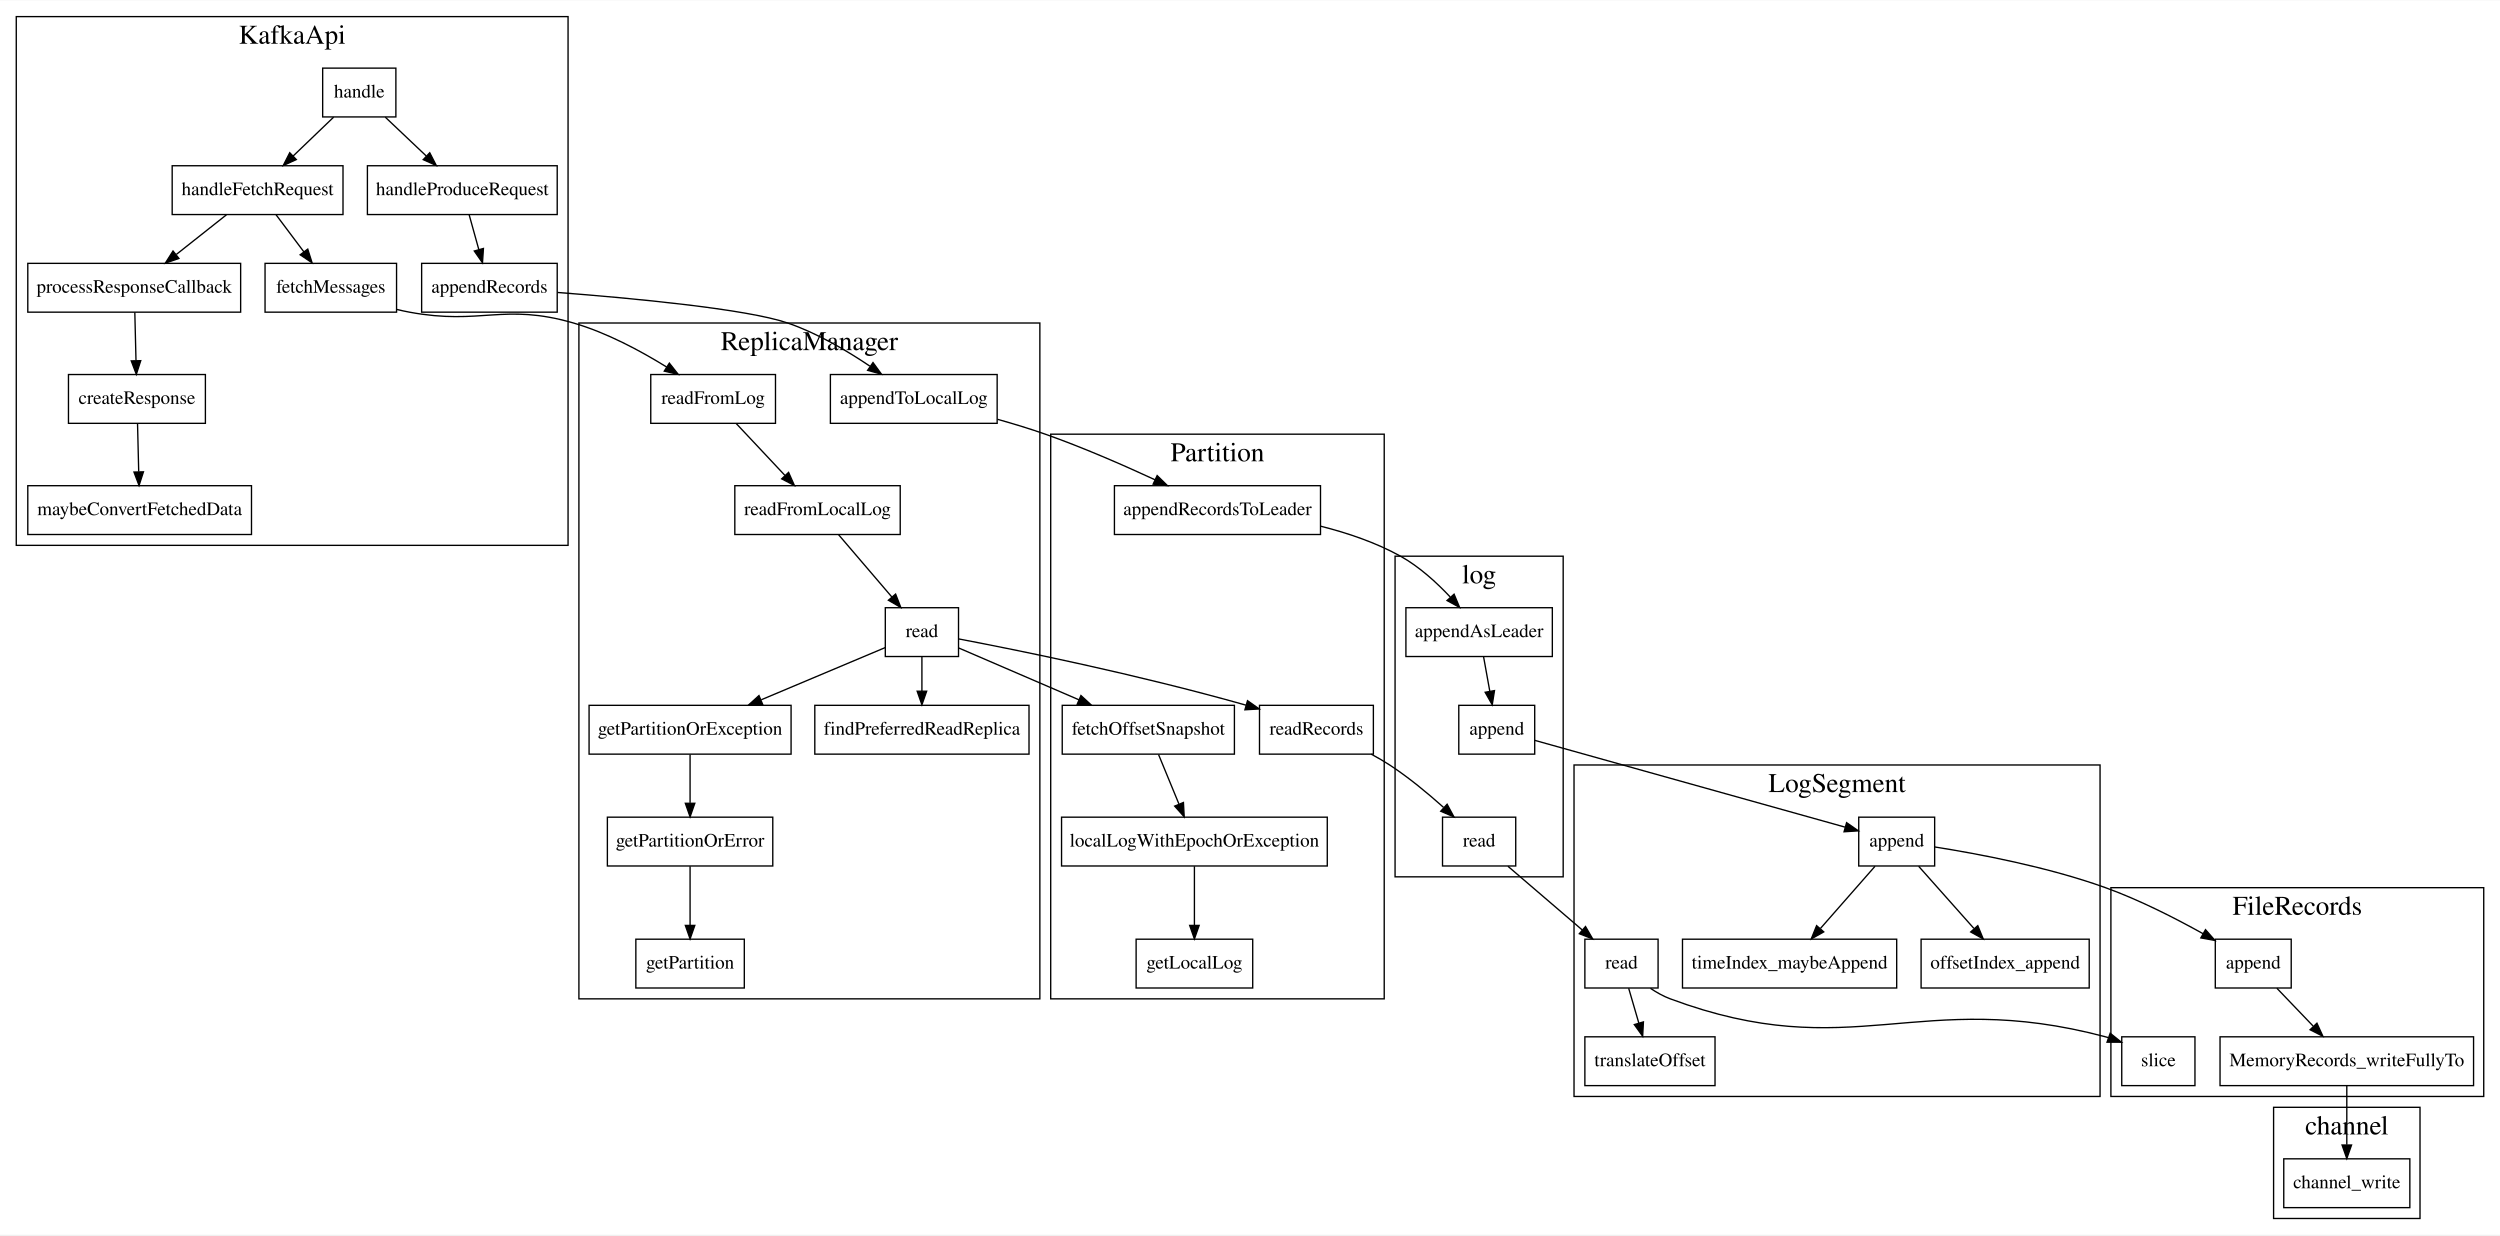
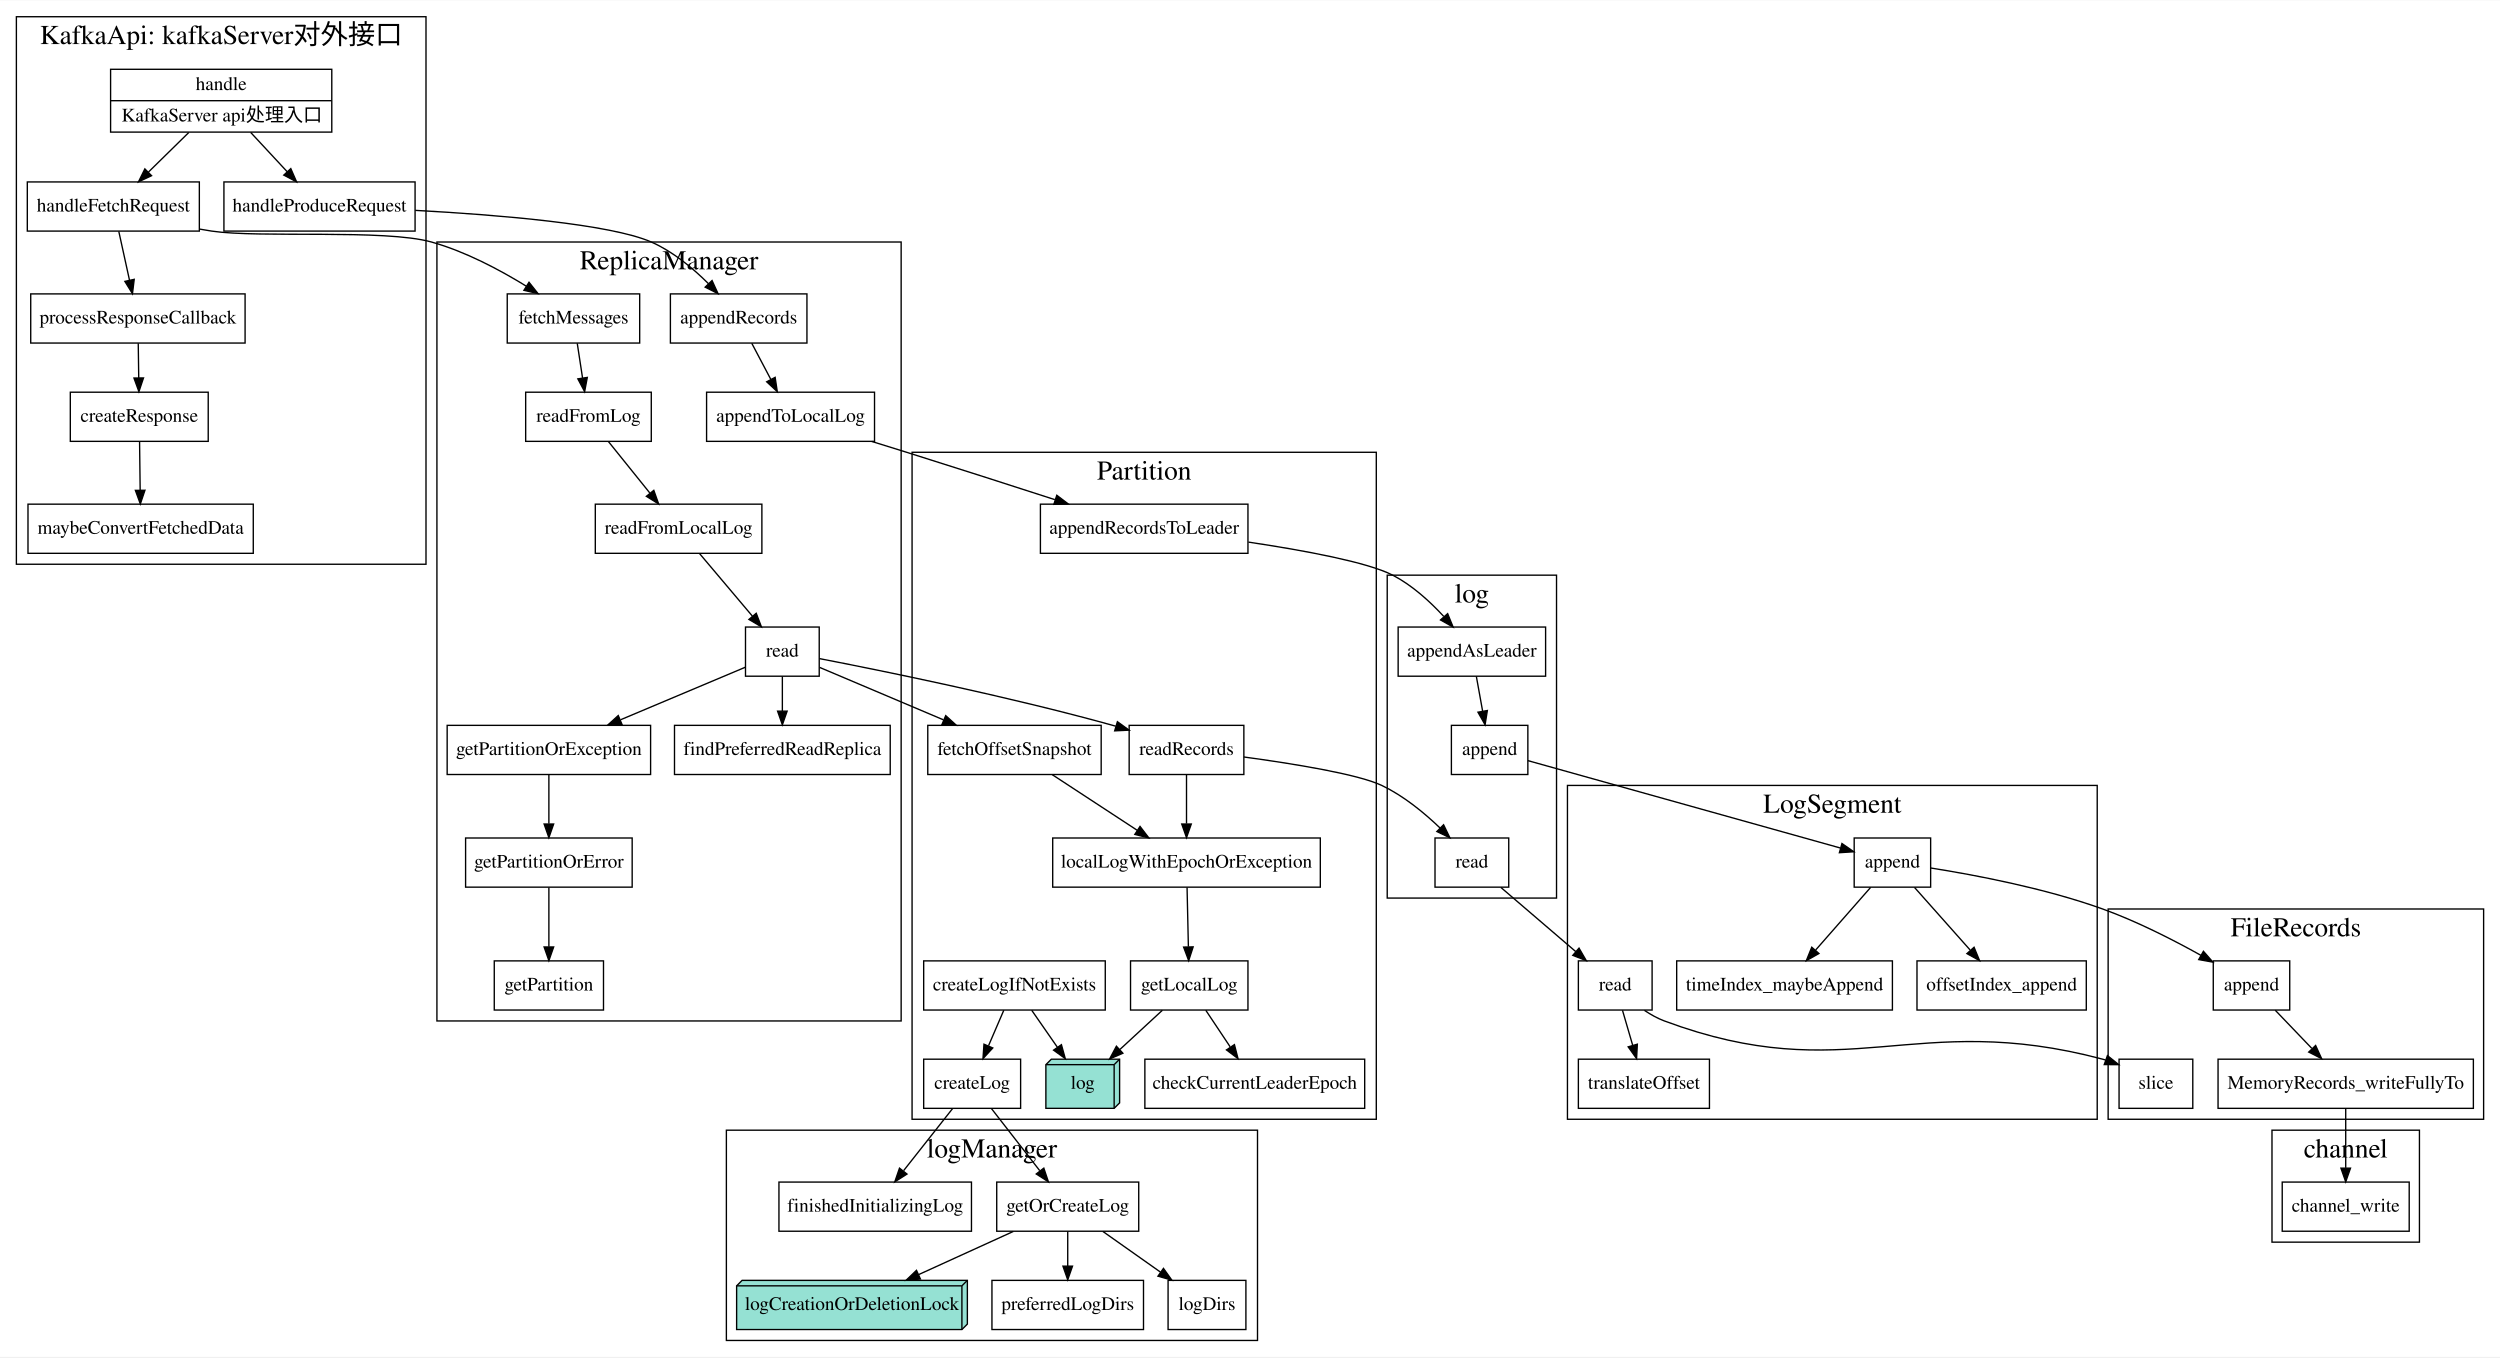
- <svg xmlns="http://www.w3.org/2000/svg" width="1844pt" height="911pt" viewBox="0.00 0.00 1844.00 910.50">
-   <g id="graph0" class="graph" transform="scale(1 1) rotate(0) translate(4 906.5)">
-     <polygon fill="#ffffff" stroke="transparent" points="-4,4 -4,-906.5 1840,-906.5 1840,4 -4,4" />
+ <svg xmlns="http://www.w3.org/2000/svg" width="1831pt" height="994pt" viewBox="0.00 0.00 1831.00 993.50">
+   <g id="graph0" class="graph" transform="scale(1 1) rotate(0) translate(4 989.5)">
+     <polygon fill="#ffffff" stroke="transparent" points="-4,4 -4,-989.5 1827,-989.5 1827,4 -4,4" />
    <g id="clust1" class="cluster">
-       <polygon fill="none" stroke="#000000" points="8,-504.5 8,-894.5 415,-894.5 415,-504.5 8,-504.5" />
-       <text text-anchor="middle" x="211.5" y="-874.5" font-family="Times,serif" font-size="20.00" fill="#000000">KafkaApi</text>
-     </g>
-     <g id="clust5" class="cluster">
-       <polygon fill="none" stroke="#000000" points="1673,-8 1673,-90 1781,-90 1781,-8 1673,-8" />
-       <text text-anchor="middle" x="1727" y="-70" font-family="Times,serif" font-size="20.00" fill="#000000">channel</text>
+       <polygon fill="none" stroke="#000000" points="1660,-80 1660,-162 1768,-162 1768,-80 1660,-80" />
+       <text text-anchor="middle" x="1714" y="-142" font-family="Times,serif" font-size="20.00" fill="#000000">channel</text>
+     </g>
+     <g id="clust2" class="cluster">
+       <polygon fill="none" stroke="#000000" points="1540,-170 1540,-324 1815,-324 1815,-170 1540,-170" />
+       <text text-anchor="middle" x="1677.5" y="-304" font-family="Times,serif" font-size="20.00" fill="#000000">FileRecords</text>
+     </g>
+     <g id="clust3" class="cluster">
+       <polygon fill="none" stroke="#000000" points="1144,-170 1144,-414.5 1532,-414.5 1532,-170 1144,-170" />
+       <text text-anchor="middle" x="1338" y="-394.5" font-family="Times,serif" font-size="20.00" fill="#000000">LogSegment</text>
    </g>
    <g id="clust6" class="cluster">
-       <polygon fill="none" stroke="#000000" points="1553,-98 1553,-252 1828,-252 1828,-98 1553,-98" />
-       <text text-anchor="middle" x="1690.5" y="-232" font-family="Times,serif" font-size="20.00" fill="#000000">FileRecords</text>
+       <polygon fill="none" stroke="#000000" points="1012,-332 1012,-568.5 1136,-568.5 1136,-332 1012,-332" />
+       <text text-anchor="middle" x="1074" y="-548.5" font-family="Times,serif" font-size="20.00" fill="#000000">log</text>
    </g>
    <g id="clust7" class="cluster">
-       <polygon fill="none" stroke="#000000" points="1157,-98 1157,-342.5 1545,-342.5 1545,-98 1157,-98" />
-       <text text-anchor="middle" x="1351" y="-322.5" font-family="Times,serif" font-size="20.00" fill="#000000">LogSegment</text>
-     </g>
-     <g id="clust10" class="cluster">
-       <polygon fill="none" stroke="#000000" points="1025,-260 1025,-496.5 1149,-496.5 1149,-260 1025,-260" />
-       <text text-anchor="middle" x="1087" y="-476.5" font-family="Times,serif" font-size="20.00" fill="#000000">log</text>
-     </g>
-     <g id="clust11" class="cluster">
-       <polygon fill="none" stroke="#000000" points="771,-170 771,-586.5 1017,-586.5 1017,-170 771,-170" />
-       <text text-anchor="middle" x="894" y="-566.5" font-family="Times,serif" font-size="20.00" fill="#000000">Partition</text>
-     </g>
-     <g id="clust12" class="cluster">
-       <polygon fill="none" stroke="#000000" points="423,-170 423,-668.5 763,-668.5 763,-170 423,-170" />
-       <text text-anchor="middle" x="593" y="-648.5" font-family="Times,serif" font-size="20.00" fill="#000000">ReplicaManager</text>
+       <polygon fill="none" stroke="#000000" points="528,-8 528,-162 917,-162 917,-8 528,-8" />
+       <text text-anchor="middle" x="722.5" y="-142" font-family="Times,serif" font-size="20.00" fill="#000000">logManager</text>
+     </g>
+     <g id="clust9" class="cluster">
+       <polygon fill="none" stroke="#000000" points="664,-170 664,-658.5 1004,-658.5 1004,-170 664,-170" />
+       <text text-anchor="middle" x="834" y="-638.5" font-family="Times,serif" font-size="20.00" fill="#000000">Partition</text>
+     </g>
+     <g id="clust13" class="cluster">
+       <polygon fill="none" stroke="#000000" points="316,-242 316,-812.5 656,-812.5 656,-242 316,-242" />
+       <text text-anchor="middle" x="486" y="-792.5" font-family="Times,serif" font-size="20.00" fill="#000000">ReplicaManager</text>
+     </g>
+     <g id="clust15" class="cluster">
+       <polygon fill="none" stroke="#000000" points="8,-576.5 8,-977.5 308,-977.5 308,-576.5 8,-576.5" />
+       <text text-anchor="middle" x="158" y="-957.5" font-family="Times,serif" font-size="20.00" fill="#000000">KafkaApi: kafkaServer对外接口</text>
    </g>
    <g id="node1" class="node">
-       <polygon fill="none" stroke="#000000" points="288,-856.5 234,-856.5 234,-820.5 288,-820.5 288,-856.5" />
-       <text text-anchor="middle" x="261" y="-834.8" font-family="Times,serif" font-size="14.00" fill="#000000">handle</text>
+       <polygon fill="none" stroke="#000000" points="1760.5,-124 1667.5,-124 1667.5,-88 1760.5,-88 1760.5,-124" />
+       <text text-anchor="middle" x="1714" y="-102.3" font-family="Times,serif" font-size="14.00" fill="#000000">channel_write</text>
    </g>
    <g id="node2" class="node">
-       <polygon fill="none" stroke="#000000" points="407,-784.5 267,-784.5 267,-748.5 407,-748.5 407,-784.5" />
-       <text text-anchor="middle" x="337" y="-762.8" font-family="Times,serif" font-size="14.00" fill="#000000">handleProduceRequest</text>
+       <polygon fill="none" stroke="#000000" points="1673,-286 1617,-286 1617,-250 1673,-250 1673,-286" />
+       <text text-anchor="middle" x="1645" y="-264.3" font-family="Times,serif" font-size="14.00" fill="#000000">append</text>
+     </g>
+     <g id="node4" class="node">
+       <polygon fill="none" stroke="#000000" points="1807.5,-214 1620.5,-214 1620.5,-178 1807.5,-178 1807.5,-214" />
+       <text text-anchor="middle" x="1714" y="-192.3" font-family="Times,serif" font-size="14.00" fill="#000000">MemoryRecords_writeFullyTo</text>
    </g>
    <g id="edge1" class="edge">
-       <path fill="none" stroke="#000000" d="M280.178,-820.331C289.359,-811.634 300.501,-801.078 310.478,-791.626" />
-       <polygon fill="#000000" stroke="#000000" points="312.976,-794.081 317.828,-784.663 308.161,-789 312.976,-794.081" />
+       <path fill="none" stroke="#000000" d="M1662.412,-249.831C1670.521,-241.369 1680.316,-231.149 1689.182,-221.897" />
+       <polygon fill="#000000" stroke="#000000" points="1691.962,-224.055 1696.354,-214.413 1686.908,-219.212 1691.962,-224.055" />
    </g>
    <g id="node3" class="node">
-       <polygon fill="none" stroke="#000000" points="249,-784.5 123,-784.5 123,-748.5 249,-748.5 249,-784.5" />
-       <text text-anchor="middle" x="186" y="-762.8" font-family="Times,serif" font-size="14.00" fill="#000000">handleFetchRequest</text>
+       <polygon fill="none" stroke="#000000" points="1602,-214 1548,-214 1548,-178 1602,-178 1602,-214" />
+       <text text-anchor="middle" x="1575" y="-192.3" font-family="Times,serif" font-size="14.00" fill="#000000">slice</text>
    </g>
    <g id="edge2" class="edge">
-       <path fill="none" stroke="#000000" d="M242.074,-820.331C233.014,-811.634 222.019,-801.078 212.173,-791.626" />
-       <polygon fill="#000000" stroke="#000000" points="214.557,-789.063 204.92,-784.663 209.71,-794.113 214.557,-789.063" />
+       <path fill="none" stroke="#000000" d="M1714,-177.787C1714,-165.344 1714,-148.605 1714,-134.421" />
+       <polygon fill="#000000" stroke="#000000" points="1717.5,-134.186 1714,-124.186 1710.5,-134.186 1717.5,-134.186" />
+     </g>
+     <g id="node5" class="node">
+       <polygon fill="none" stroke="#000000" points="1354,-340 1354,-376 1410,-376 1410,-340 1354,-340" />
+       <text text-anchor="middle" x="1382" y="-354.3" font-family="Times,serif" font-size="14.00" fill="#000000">append</text>
+     </g>
+     <g id="edge3" class="edge">
+       <path fill="none" stroke="#000000" d="M1410.148,-354.018C1441.497,-349.074 1493.371,-339.365 1536,-324 1560.931,-315.014 1587.408,-301.514 1608.023,-290.02" />
+       <polygon fill="#000000" stroke="#000000" points="1609.788,-293.043 1616.766,-285.071 1606.339,-286.952 1609.788,-293.043" />
+     </g>
+     <g id="node6" class="node">
+       <polygon fill="none" stroke="#000000" points="1382,-286 1224,-286 1224,-250 1382,-250 1382,-286" />
+       <text text-anchor="middle" x="1303" y="-264.3" font-family="Times,serif" font-size="14.00" fill="#000000">timeIndex_maybeAppend</text>
+     </g>
+     <g id="edge4" class="edge">
+       <path fill="none" stroke="#000000" d="M1366.013,-339.787C1354.449,-326.612 1338.656,-308.621 1325.775,-293.946" />
+       <polygon fill="#000000" stroke="#000000" points="1328.19,-291.392 1318.963,-286.186 1322.929,-296.01 1328.19,-291.392" />
+     </g>
+     <g id="node7" class="node">
+       <polygon fill="none" stroke="#000000" points="1524,-286 1400,-286 1400,-250 1524,-250 1524,-286" />
+       <text text-anchor="middle" x="1462" y="-264.3" font-family="Times,serif" font-size="14.00" fill="#000000">offsetIndex_append</text>
+     </g>
+     <g id="edge5" class="edge">
+       <path fill="none" stroke="#000000" d="M1398.189,-339.787C1409.9,-326.612 1425.892,-308.621 1438.937,-293.946" />
+       <polygon fill="#000000" stroke="#000000" points="1441.807,-295.985 1445.835,-286.186 1436.575,-291.335 1441.807,-295.985" />
    </g>
    <g id="node8" class="node">
-       <polygon fill="none" stroke="#000000" points="407,-712.5 307,-712.5 307,-676.5 407,-676.5 407,-712.5" />
-       <text text-anchor="middle" x="357" y="-690.8" font-family="Times,serif" font-size="14.00" fill="#000000">appendRecords</text>
+       <polygon fill="none" stroke="#000000" points="1206,-286 1152,-286 1152,-250 1206,-250 1206,-286" />
+       <text text-anchor="middle" x="1179" y="-264.3" font-family="Times,serif" font-size="14.00" fill="#000000">read</text>
+     </g>
+     <g id="edge6" class="edge">
+       <path fill="none" stroke="#000000" d="M1200.387,-249.75C1204.959,-246.679 1209.942,-243.882 1215,-242 1349.217,-192.055 1397.594,-250.776 1536,-214 1536.73,-213.806 1537.463,-213.599 1538.198,-213.381" />
+       <polygon fill="#000000" stroke="#000000" points="1539.484,-216.639 1547.743,-210.004 1537.148,-210.04 1539.484,-216.639" />
+     </g>
+     <g id="node9" class="node">
+       <polygon fill="none" stroke="#000000" points="1248,-214 1152,-214 1152,-178 1248,-178 1248,-214" />
+       <text text-anchor="middle" x="1200" y="-192.3" font-family="Times,serif" font-size="14.00" fill="#000000">translateOffset</text>
    </g>
    <g id="edge7" class="edge">
-       <path fill="none" stroke="#000000" d="M342.047,-748.331C344.209,-740.546 346.785,-731.273 349.185,-722.635" />
-       <polygon fill="#000000" stroke="#000000" points="352.581,-723.485 351.885,-712.913 345.836,-721.612 352.581,-723.485" />
-     </g>
-     <g id="node4" class="node">
-       <polygon fill="none" stroke="#000000" points="288.5,-712.5 191.5,-712.5 191.5,-676.5 288.5,-676.5 288.5,-712.5" />
-       <text text-anchor="middle" x="240" y="-690.8" font-family="Times,serif" font-size="14.00" fill="#000000">fetchMessages</text>
-     </g>
-     <g id="edge3" class="edge">
-       <path fill="none" stroke="#000000" d="M199.626,-748.331C205.846,-740.039 213.332,-730.057 220.16,-720.953" />
-       <polygon fill="#000000" stroke="#000000" points="222.99,-723.013 226.19,-712.913 217.39,-718.813 222.99,-723.013" />
-     </g>
-     <g id="node5" class="node">
-       <polygon fill="none" stroke="#000000" points="173.5,-712.5 16.5,-712.5 16.5,-676.5 173.5,-676.5 173.5,-712.5" />
-       <text text-anchor="middle" x="95" y="-690.8" font-family="Times,serif" font-size="14.00" fill="#000000">processResponseCallback</text>
-     </g>
-     <g id="edge4" class="edge">
-       <path fill="none" stroke="#000000" d="M163.037,-748.331C151.828,-739.463 138.179,-728.664 126.056,-719.072" />
-       <polygon fill="#000000" stroke="#000000" points="127.97,-716.123 117.956,-712.663 123.626,-721.612 127.97,-716.123" />
+       <path fill="none" stroke="#000000" d="M1184.299,-249.831C1186.57,-242.046 1189.275,-232.773 1191.794,-224.135" />
+       <polygon fill="#000000" stroke="#000000" points="1195.189,-224.993 1194.63,-214.413 1188.469,-223.033 1195.189,-224.993" />
+     </g>
+     <g id="node10" class="node">
+       <polygon fill="none" stroke="#000000" points="1128,-530.5 1020,-530.5 1020,-494.5 1128,-494.5 1128,-530.5" />
+       <text text-anchor="middle" x="1074" y="-508.8" font-family="Times,serif" font-size="14.00" fill="#000000">appendAsLeader</text>
+     </g>
+     <g id="node11" class="node">
+       <polygon fill="none" stroke="#000000" points="1115,-458.5 1059,-458.5 1059,-422.5 1115,-422.5 1115,-458.5" />
+       <text text-anchor="middle" x="1087" y="-436.8" font-family="Times,serif" font-size="14.00" fill="#000000">append</text>
+     </g>
+     <g id="edge8" class="edge">
+       <path fill="none" stroke="#000000" d="M1077.28,-494.331C1078.671,-486.631 1080.324,-477.474 1081.869,-468.917" />
+       <polygon fill="#000000" stroke="#000000" points="1085.343,-469.376 1083.675,-458.913 1078.454,-468.132 1085.343,-469.376" />
+     </g>
+     <g id="edge9" class="edge">
+       <path fill="none" stroke="#000000" d="M1115.019,-432.664C1168.178,-417.798 1283.723,-385.484 1343.876,-368.662" />
+       <polygon fill="#000000" stroke="#000000" points="1345.049,-371.968 1353.737,-365.904 1343.164,-365.227 1345.049,-371.968" />
+     </g>
+     <g id="node12" class="node">
+       <polygon fill="none" stroke="#000000" points="1101,-376 1047,-376 1047,-340 1101,-340 1101,-376" />
+       <text text-anchor="middle" x="1074" y="-354.3" font-family="Times,serif" font-size="14.00" fill="#000000">read</text>
+     </g>
+     <g id="edge10" class="edge">
+       <path fill="none" stroke="#000000" d="M1095.248,-339.787C1111.046,-326.246 1132.779,-307.618 1150.147,-292.731" />
+       <polygon fill="#000000" stroke="#000000" points="1152.468,-295.351 1157.783,-286.186 1147.913,-290.036 1152.468,-295.351" />
+     </g>
+     <g id="node13" class="node">
+       <polygon fill="#95e1d3" stroke="#000000" points="704.5,-52 539.5,-52 535.5,-48 535.5,-16 700.5,-16 704.5,-20 704.5,-52" />
+       <polyline fill="none" stroke="#000000" points="700.5,-48 535.5,-48 " />
+       <polyline fill="none" stroke="#000000" points="700.5,-48 700.5,-16 " />
+       <polyline fill="none" stroke="#000000" points="700.5,-48 704.5,-52 " />
+       <text text-anchor="middle" x="620" y="-30.3" font-family="Times,serif" font-size="14.00" fill="#000000">logCreationOrDeletionLock</text>
+     </g>
+     <g id="node14" class="node">
+       <polygon fill="none" stroke="#000000" points="830,-124 726,-124 726,-88 830,-88 830,-124" />
+       <text text-anchor="middle" x="778" y="-102.3" font-family="Times,serif" font-size="14.00" fill="#000000">getOrCreateLog</text>
+     </g>
+     <g id="edge11" class="edge">
+       <path fill="none" stroke="#000000" d="M738.13,-87.831C717.092,-78.245 691.102,-66.401 668.86,-56.266" />
+       <polygon fill="#000000" stroke="#000000" points="670.135,-53 659.583,-52.038 667.232,-59.37 670.135,-53" />
+     </g>
+     <g id="node15" class="node">
+       <polygon fill="none" stroke="#000000" points="833.5,-52 722.5,-52 722.5,-16 833.5,-16 833.5,-52" />
+       <text text-anchor="middle" x="778" y="-30.3" font-family="Times,serif" font-size="14.00" fill="#000000">preferredLogDirs</text>
+     </g>
+     <g id="edge12" class="edge">
+       <path fill="none" stroke="#000000" d="M778,-87.831C778,-80.131 778,-70.974 778,-62.417" />
+       <polygon fill="#000000" stroke="#000000" points="781.5,-62.413 778,-52.413 774.5,-62.413 781.5,-62.413" />
+     </g>
+     <g id="node16" class="node">
+       <polygon fill="none" stroke="#000000" points="908.5,-52 851.5,-52 851.5,-16 908.5,-16 908.5,-52" />
+       <text text-anchor="middle" x="880" y="-30.3" font-family="Times,serif" font-size="14.00" fill="#000000">logDirs</text>
+     </g>
+     <g id="edge13" class="edge">
+       <path fill="none" stroke="#000000" d="M803.739,-87.831C816.544,-78.793 832.191,-67.748 845.972,-58.02" />
+       <polygon fill="#000000" stroke="#000000" points="848.118,-60.789 854.269,-52.163 844.081,-55.07 848.118,-60.789" />
+     </g>
+     <g id="node17" class="node">
+       <polygon fill="none" stroke="#000000" points="707.5,-124 566.5,-124 566.5,-88 707.5,-88 707.5,-124" />
+       <text text-anchor="middle" x="637" y="-102.3" font-family="Times,serif" font-size="14.00" fill="#000000">finishedInitializingLog</text>
+     </g>
+     <g id="node18" class="node">
+       <polygon fill="none" stroke="#000000" points="910,-620.5 758,-620.5 758,-584.5 910,-584.5 910,-620.5" />
+       <text text-anchor="middle" x="834" y="-598.8" font-family="Times,serif" font-size="14.00" fill="#000000">appendRecordsToLeader</text>
+     </g>
+     <g id="edge14" class="edge">
+       <path fill="none" stroke="#000000" d="M910.33,-592.717C951.505,-586.564 997.574,-578.005 1016,-568.5 1030.214,-561.167 1043.294,-549.224 1053.421,-538.246" />
+       <polygon fill="#000000" stroke="#000000" points="1056.26,-540.319 1060.247,-530.504 1051.009,-535.69 1056.26,-540.319" />
+     </g>
+     <g id="node19" class="node">
+       <polygon fill="none" stroke="#000000" points="907,-458.5 823,-458.5 823,-422.5 907,-422.5 907,-458.5" />
+       <text text-anchor="middle" x="865" y="-436.8" font-family="Times,serif" font-size="14.00" fill="#000000">readRecords</text>
+     </g>
+     <g id="edge15" class="edge">
+       <path fill="none" stroke="#000000" d="M907.005,-435.334C942.582,-430.509 990.51,-422.818 1008,-414.5 1023.867,-406.954 1038.959,-394.577 1050.696,-383.328" />
+       <polygon fill="#000000" stroke="#000000" points="1053.279,-385.696 1057.899,-376.161 1048.342,-380.733 1053.279,-385.696" />
+     </g>
+     <g id="node20" class="node">
+       <polygon fill="none" stroke="#000000" points="963,-376 767,-376 767,-340 963,-340 963,-376" />
+       <text text-anchor="middle" x="865" y="-354.3" font-family="Times,serif" font-size="14.00" fill="#000000">localLogWithEpochOrException</text>
+     </g>
+     <g id="edge16" class="edge">
+       <path fill="none" stroke="#000000" d="M865,-422.191C865,-411.723 865,-398.366 865,-386.55" />
+       <polygon fill="#000000" stroke="#000000" points="868.5,-386.258 865,-376.258 861.5,-386.258 868.5,-386.258" />
+     </g>
+     <g id="node22" class="node">
+       <polygon fill="none" stroke="#000000" points="910,-286 824,-286 824,-250 910,-250 910,-286" />
+       <text text-anchor="middle" x="867" y="-264.3" font-family="Times,serif" font-size="14.00" fill="#000000">getLocalLog</text>
+     </g>
+     <g id="edge18" class="edge">
+       <path fill="none" stroke="#000000" d="M865.405,-339.787C865.681,-327.344 866.053,-310.605 866.368,-296.421" />
+       <polygon fill="#000000" stroke="#000000" points="869.873,-296.261 866.596,-286.186 862.875,-296.106 869.873,-296.261" />
+     </g>
+     <g id="node21" class="node">
+       <polygon fill="none" stroke="#000000" points="802.5,-458.5 675.5,-458.5 675.5,-422.5 802.5,-422.5 802.5,-458.5" />
+       <text text-anchor="middle" x="739" y="-436.8" font-family="Times,serif" font-size="14.00" fill="#000000">fetchOffsetSnapshot</text>
+     </g>
+     <g id="edge17" class="edge">
+       <path fill="none" stroke="#000000" d="M766.651,-422.395C784.951,-410.413 809.135,-394.578 828.941,-381.61" />
+       <polygon fill="#000000" stroke="#000000" points="830.964,-384.469 837.413,-376.063 827.13,-378.613 830.964,-384.469" />
+     </g>
+     <g id="node23" class="node">
+       <polygon fill="none" stroke="#000000" points="995.5,-214 834.5,-214 834.5,-178 995.5,-178 995.5,-214" />
+       <text text-anchor="middle" x="915" y="-192.3" font-family="Times,serif" font-size="14.00" fill="#000000">checkCurrentLeaderEpoch</text>
+     </g>
+     <g id="edge19" class="edge">
+       <path fill="none" stroke="#000000" d="M879.112,-249.831C884.528,-241.708 891.024,-231.964 896.992,-223.012" />
+       <polygon fill="#000000" stroke="#000000" points="900.09,-224.675 902.725,-214.413 894.265,-220.792 900.09,-224.675" />
+     </g>
+     <g id="node24" class="node">
+       <polygon fill="#95e1d3" stroke="#000000" points="816,-214 766,-214 762,-210 762,-178 812,-178 816,-182 816,-214" />
+       <polyline fill="none" stroke="#000000" points="812,-210 762,-210 " />
+       <polyline fill="none" stroke="#000000" points="812,-210 812,-178 " />
+       <polyline fill="none" stroke="#000000" points="812,-210 816,-214 " />
+       <text text-anchor="middle" x="789" y="-192.3" font-family="Times,serif" font-size="14.00" fill="#000000">log</text>
+     </g>
+     <g id="edge20" class="edge">
+       <path fill="none" stroke="#000000" d="M847.317,-249.831C837.895,-241.134 826.46,-230.578 816.22,-221.126" />
+       <polygon fill="#000000" stroke="#000000" points="818.398,-218.374 808.676,-214.163 813.65,-223.518 818.398,-218.374" />
+     </g>
+     <g id="node25" class="node">
+       <polygon fill="none" stroke="#000000" points="805.5,-286 672.5,-286 672.5,-250 805.5,-250 805.5,-286" />
+       <text text-anchor="middle" x="739" y="-264.3" font-family="Times,serif" font-size="14.00" fill="#000000">createLogIfNotExists</text>
+     </g>
+     <g id="edge21" class="edge">
+       <path fill="none" stroke="#000000" d="M751.617,-249.831C757.317,-241.623 764.166,-231.761 770.436,-222.732" />
+       <polygon fill="#000000" stroke="#000000" points="773.384,-224.623 776.213,-214.413 767.634,-220.631 773.384,-224.623" />
    </g>
    <g id="node26" class="node">
-       <polygon fill="none" stroke="#000000" points="568,-630.5 476,-630.5 476,-594.5 568,-594.5 568,-630.5" />
-       <text text-anchor="middle" x="522" y="-608.8" font-family="Times,serif" font-size="14.00" fill="#000000">readFromLog</text>
+       <polygon fill="none" stroke="#000000" points="743.5,-214 672.5,-214 672.5,-178 743.5,-178 743.5,-214" />
+       <text text-anchor="middle" x="708" y="-192.3" font-family="Times,serif" font-size="14.00" fill="#000000">createLog</text>
    </g>
    <g id="edge22" class="edge">
-       <path fill="none" stroke="#000000" d="M288.526,-678.533C291.713,-677.766 294.89,-677.077 298,-676.5 350.991,-666.667 367.234,-683.498 419,-668.5 443.413,-661.427 468.517,-647.929 487.829,-635.958" />
-       <polygon fill="#000000" stroke="#000000" points="489.708,-638.911 496.271,-630.594 485.954,-633.003 489.708,-638.911" />
-     </g>
-     <g id="node6" class="node">
-       <polygon fill="none" stroke="#000000" points="147.5,-630.5 46.5,-630.5 46.5,-594.5 147.5,-594.5 147.5,-630.5" />
-       <text text-anchor="middle" x="97" y="-608.8" font-family="Times,serif" font-size="14.00" fill="#000000">createResponse</text>
-     </g>
-     <g id="edge5" class="edge">
-       <path fill="none" stroke="#000000" d="M95.444,-676.302C95.698,-665.898 96.021,-652.621 96.308,-640.877" />
-       <polygon fill="#000000" stroke="#000000" points="99.812,-640.73 96.557,-630.648 92.814,-640.559 99.812,-640.73" />
-     </g>
-     <g id="node7" class="node">
-       <polygon fill="none" stroke="#000000" points="181.5,-548.5 16.5,-548.5 16.5,-512.5 181.5,-512.5 181.5,-548.5" />
-       <text text-anchor="middle" x="99" y="-526.8" font-family="Times,serif" font-size="14.00" fill="#000000">maybeConvertFetchedData</text>
-     </g>
-     <g id="edge6" class="edge">
-       <path fill="none" stroke="#000000" d="M97.444,-594.302C97.698,-583.898 98.021,-570.621 98.308,-558.877" />
-       <polygon fill="#000000" stroke="#000000" points="101.812,-558.73 98.557,-548.648 94.814,-558.559 101.812,-558.73" />
+       <path fill="none" stroke="#000000" d="M731.177,-249.831C727.789,-241.962 723.746,-232.571 719.992,-223.853" />
+       <polygon fill="#000000" stroke="#000000" points="723.097,-222.214 715.928,-214.413 716.668,-224.982 723.097,-222.214" />
+     </g>
+     <g id="edge23" class="edge">
+       <path fill="none" stroke="#000000" d="M722.165,-177.787C732.318,-164.734 746.147,-146.954 757.502,-132.354" />
+       <polygon fill="#000000" stroke="#000000" points="760.479,-134.228 763.856,-124.186 754.953,-129.93 760.479,-134.228" />
+     </g>
+     <g id="edge24" class="edge">
+       <path fill="none" stroke="#000000" d="M693.632,-177.787C683.335,-164.734 669.308,-146.954 657.791,-132.354" />
+       <polygon fill="#000000" stroke="#000000" points="660.288,-129.869 651.346,-124.186 654.792,-134.205 660.288,-129.869" />
+     </g>
+     <g id="node27" class="node">
+       <polygon fill="none" stroke="#000000" points="464.5,-774.5 367.5,-774.5 367.5,-738.5 464.5,-738.5 464.5,-774.5" />
+       <text text-anchor="middle" x="416" y="-752.8" font-family="Times,serif" font-size="14.00" fill="#000000">fetchMessages</text>
+     </g>
+     <g id="node28" class="node">
+       <polygon fill="none" stroke="#000000" points="473,-702.5 381,-702.5 381,-666.5 473,-666.5 473,-702.5" />
+       <text text-anchor="middle" x="427" y="-680.8" font-family="Times,serif" font-size="14.00" fill="#000000">readFromLog</text>
+     </g>
+     <g id="edge25" class="edge">
+       <path fill="none" stroke="#000000" d="M418.776,-738.331C419.952,-730.631 421.351,-721.474 422.659,-712.917" />
+       <polygon fill="#000000" stroke="#000000" points="426.136,-713.327 424.187,-702.913 419.217,-712.27 426.136,-713.327" />
    </g>
    <g id="node29" class="node">
-       <polygon fill="none" stroke="#000000" points="731.5,-630.5 608.5,-630.5 608.5,-594.5 731.5,-594.5 731.5,-630.5" />
-       <text text-anchor="middle" x="670" y="-608.8" font-family="Times,serif" font-size="14.00" fill="#000000">appendToLocalLog</text>
+       <polygon fill="none" stroke="#000000" points="554,-620.5 432,-620.5 432,-584.5 554,-584.5 554,-620.5" />
+       <text text-anchor="middle" x="493" y="-598.8" font-family="Times,serif" font-size="14.00" fill="#000000">readFromLocalLog</text>
    </g>
    <g id="edge26" class="edge">
-       <path fill="none" stroke="#000000" d="M407.265,-691.029C462.252,-686.796 546.617,-678.901 577,-668.5 598.562,-661.119 620.504,-648.216 637.656,-636.655" />
-       <polygon fill="#000000" stroke="#000000" points="639.931,-639.337 646.162,-630.768 635.947,-633.581 639.931,-639.337" />
-     </g>
-     <g id="node9" class="node">
-       <polygon fill="none" stroke="#000000" points="1773.5,-52 1680.5,-52 1680.5,-16 1773.5,-16 1773.5,-52" />
-       <text text-anchor="middle" x="1727" y="-30.3" font-family="Times,serif" font-size="14.00" fill="#000000">channel_write</text>
-     </g>
-     <g id="node10" class="node">
-       <polygon fill="none" stroke="#000000" points="1686,-214 1630,-214 1630,-178 1686,-178 1686,-214" />
-       <text text-anchor="middle" x="1658" y="-192.3" font-family="Times,serif" font-size="14.00" fill="#000000">append</text>
-     </g>
-     <g id="node12" class="node">
-       <polygon fill="none" stroke="#000000" points="1820.5,-142 1633.5,-142 1633.5,-106 1820.5,-106 1820.5,-142" />
-       <text text-anchor="middle" x="1727" y="-120.3" font-family="Times,serif" font-size="14.00" fill="#000000">MemoryRecords_writeFullyTo</text>
-     </g>
-     <g id="edge8" class="edge">
-       <path fill="none" stroke="#000000" d="M1675.412,-177.831C1683.521,-169.369 1693.316,-159.149 1702.182,-149.897" />
-       <polygon fill="#000000" stroke="#000000" points="1704.962,-152.055 1709.354,-142.413 1699.908,-147.212 1704.962,-152.055" />
-     </g>
-     <g id="node11" class="node">
-       <polygon fill="none" stroke="#000000" points="1615,-142 1561,-142 1561,-106 1615,-106 1615,-142" />
-       <text text-anchor="middle" x="1588" y="-120.3" font-family="Times,serif" font-size="14.00" fill="#000000">slice</text>
-     </g>
-     <g id="edge9" class="edge">
-       <path fill="none" stroke="#000000" d="M1727,-105.787C1727,-93.344 1727,-76.605 1727,-62.421" />
-       <polygon fill="#000000" stroke="#000000" points="1730.5,-62.186 1727,-52.186 1723.5,-62.186 1730.5,-62.186" />
-     </g>
-     <g id="node13" class="node">
-       <polygon fill="none" stroke="#000000" points="1367,-268 1367,-304 1423,-304 1423,-268 1367,-268" />
-       <text text-anchor="middle" x="1395" y="-282.3" font-family="Times,serif" font-size="14.00" fill="#000000">append</text>
-     </g>
-     <g id="edge10" class="edge">
-       <path fill="none" stroke="#000000" d="M1423.148,-282.018C1454.497,-277.074 1506.371,-267.365 1549,-252 1573.931,-243.014 1600.408,-229.514 1621.023,-218.02" />
-       <polygon fill="#000000" stroke="#000000" points="1622.788,-221.043 1629.766,-213.071 1619.339,-214.952 1622.788,-221.043" />
-     </g>
-     <g id="node14" class="node">
-       <polygon fill="none" stroke="#000000" points="1395,-214 1237,-214 1237,-178 1395,-178 1395,-214" />
-       <text text-anchor="middle" x="1316" y="-192.3" font-family="Times,serif" font-size="14.00" fill="#000000">timeIndex_maybeAppend</text>
-     </g>
-     <g id="edge11" class="edge">
-       <path fill="none" stroke="#000000" d="M1379.013,-267.787C1367.449,-254.612 1351.656,-236.621 1338.775,-221.946" />
-       <polygon fill="#000000" stroke="#000000" points="1341.19,-219.392 1331.963,-214.186 1335.929,-224.01 1341.19,-219.392" />
-     </g>
-     <g id="node15" class="node">
-       <polygon fill="none" stroke="#000000" points="1537,-214 1413,-214 1413,-178 1537,-178 1537,-214" />
-       <text text-anchor="middle" x="1475" y="-192.3" font-family="Times,serif" font-size="14.00" fill="#000000">offsetIndex_append</text>
-     </g>
-     <g id="edge12" class="edge">
-       <path fill="none" stroke="#000000" d="M1411.189,-267.787C1422.9,-254.612 1438.892,-236.621 1451.937,-221.946" />
-       <polygon fill="#000000" stroke="#000000" points="1454.807,-223.985 1458.835,-214.186 1449.575,-219.335 1454.807,-223.985" />
-     </g>
-     <g id="node16" class="node">
-       <polygon fill="none" stroke="#000000" points="1219,-214 1165,-214 1165,-178 1219,-178 1219,-214" />
-       <text text-anchor="middle" x="1192" y="-192.3" font-family="Times,serif" font-size="14.00" fill="#000000">read</text>
-     </g>
-     <g id="edge13" class="edge">
-       <path fill="none" stroke="#000000" d="M1213.387,-177.75C1217.959,-174.679 1222.942,-171.882 1228,-170 1362.217,-120.055 1410.594,-178.776 1549,-142 1549.73,-141.806 1550.463,-141.599 1551.198,-141.381" />
-       <polygon fill="#000000" stroke="#000000" points="1552.484,-144.639 1560.743,-138.004 1550.148,-138.04 1552.484,-144.639" />
-     </g>
-     <g id="node17" class="node">
-       <polygon fill="none" stroke="#000000" points="1261,-142 1165,-142 1165,-106 1261,-106 1261,-142" />
-       <text text-anchor="middle" x="1213" y="-120.3" font-family="Times,serif" font-size="14.00" fill="#000000">translateOffset</text>
-     </g>
-     <g id="edge14" class="edge">
-       <path fill="none" stroke="#000000" d="M1197.299,-177.831C1199.57,-170.046 1202.275,-160.773 1204.794,-152.135" />
-       <polygon fill="#000000" stroke="#000000" points="1208.189,-152.993 1207.63,-142.413 1201.469,-151.033 1208.189,-152.993" />
-     </g>
-     <g id="node18" class="node">
-       <polygon fill="none" stroke="#000000" points="1141,-458.5 1033,-458.5 1033,-422.5 1141,-422.5 1141,-458.5" />
-       <text text-anchor="middle" x="1087" y="-436.8" font-family="Times,serif" font-size="14.00" fill="#000000">appendAsLeader</text>
-     </g>
-     <g id="node19" class="node">
-       <polygon fill="none" stroke="#000000" points="1128,-386.5 1072,-386.5 1072,-350.5 1128,-350.5 1128,-386.5" />
-       <text text-anchor="middle" x="1100" y="-364.8" font-family="Times,serif" font-size="14.00" fill="#000000">append</text>
-     </g>
-     <g id="edge15" class="edge">
-       <path fill="none" stroke="#000000" d="M1090.28,-422.331C1091.671,-414.631 1093.324,-405.474 1094.869,-396.917" />
-       <polygon fill="#000000" stroke="#000000" points="1098.343,-397.376 1096.675,-386.913 1091.454,-396.132 1098.343,-397.376" />
-     </g>
-     <g id="edge16" class="edge">
-       <path fill="none" stroke="#000000" d="M1128.019,-360.664C1181.178,-345.798 1296.723,-313.484 1356.876,-296.662" />
-       <polygon fill="#000000" stroke="#000000" points="1358.049,-299.968 1366.737,-293.904 1356.164,-293.227 1358.049,-299.968" />
-     </g>
-     <g id="node20" class="node">
-       <polygon fill="none" stroke="#000000" points="1114,-304 1060,-304 1060,-268 1114,-268 1114,-304" />
-       <text text-anchor="middle" x="1087" y="-282.3" font-family="Times,serif" font-size="14.00" fill="#000000">read</text>
-     </g>
-     <g id="edge17" class="edge">
-       <path fill="none" stroke="#000000" d="M1108.248,-267.787C1124.046,-254.246 1145.779,-235.618 1163.147,-220.731" />
-       <polygon fill="#000000" stroke="#000000" points="1165.468,-223.351 1170.783,-214.186 1160.913,-218.036 1165.468,-223.351" />
-     </g>
-     <g id="node21" class="node">
-       <polygon fill="none" stroke="#000000" points="970,-548.5 818,-548.5 818,-512.5 970,-512.5 970,-548.5" />
-       <text text-anchor="middle" x="894" y="-526.8" font-family="Times,serif" font-size="14.00" fill="#000000">appendRecordsToLeader</text>
-     </g>
-     <g id="edge18" class="edge">
-       <path fill="none" stroke="#000000" d="M970.198,-518.615C990.128,-513.582 1011.043,-506.48 1029,-496.5 1042.783,-488.839 1055.667,-477.077 1065.774,-466.305" />
-       <polygon fill="#000000" stroke="#000000" points="1068.524,-468.483 1072.616,-458.71 1063.323,-463.797 1068.524,-468.483" />
-     </g>
-     <g id="node22" class="node">
-       <polygon fill="none" stroke="#000000" points="1009,-386.5 925,-386.5 925,-350.5 1009,-350.5 1009,-386.5" />
-       <text text-anchor="middle" x="967" y="-364.8" font-family="Times,serif" font-size="14.00" fill="#000000">readRecords</text>
-     </g>
-     <g id="edge19" class="edge">
-       <path fill="none" stroke="#000000" d="M1007.448,-350.46C1012.117,-347.96 1016.731,-345.287 1021,-342.5 1034.956,-333.389 1049.161,-321.616 1060.8,-311.178" />
-       <polygon fill="#000000" stroke="#000000" points="1063.397,-313.546 1068.413,-304.213 1058.672,-308.381 1063.397,-313.546" />
-     </g>
-     <g id="node23" class="node">
-       <polygon fill="none" stroke="#000000" points="906.5,-386.5 779.5,-386.5 779.5,-350.5 906.5,-350.5 906.5,-386.5" />
-       <text text-anchor="middle" x="843" y="-364.8" font-family="Times,serif" font-size="14.00" fill="#000000">fetchOffsetSnapshot</text>
-     </g>
-     <g id="node24" class="node">
-       <polygon fill="none" stroke="#000000" points="975,-304 779,-304 779,-268 975,-268 975,-304" />
-       <text text-anchor="middle" x="877" y="-282.3" font-family="Times,serif" font-size="14.00" fill="#000000">localLogWithEpochOrException</text>
-     </g>
-     <g id="edge20" class="edge">
-       <path fill="none" stroke="#000000" d="M850.546,-350.191C854.948,-339.51 860.589,-325.82 865.531,-313.828" />
-       <polygon fill="#000000" stroke="#000000" points="868.901,-314.837 869.475,-304.258 862.429,-312.17 868.901,-314.837" />
-     </g>
-     <g id="node25" class="node">
-       <polygon fill="none" stroke="#000000" points="920,-214 834,-214 834,-178 920,-178 920,-214" />
-       <text text-anchor="middle" x="877" y="-192.3" font-family="Times,serif" font-size="14.00" fill="#000000">getLocalLog</text>
-     </g>
-     <g id="edge21" class="edge">
-       <path fill="none" stroke="#000000" d="M877,-267.787C877,-255.344 877,-238.605 877,-224.421" />
-       <polygon fill="#000000" stroke="#000000" points="880.5,-224.186 877,-214.186 873.5,-224.186 880.5,-224.186" />
-     </g>
-     <g id="node27" class="node">
-       <polygon fill="none" stroke="#000000" points="660,-548.5 538,-548.5 538,-512.5 660,-512.5 660,-548.5" />
-       <text text-anchor="middle" x="599" y="-526.8" font-family="Times,serif" font-size="14.00" fill="#000000">readFromLocalLog</text>
-     </g>
-     <g id="edge23" class="edge">
-       <path fill="none" stroke="#000000" d="M539.089,-594.302C549.656,-583.048 563.378,-568.435 575.023,-556.034" />
-       <polygon fill="#000000" stroke="#000000" points="577.665,-558.333 581.959,-548.648 572.562,-553.542 577.665,-558.333" />
-     </g>
-     <g id="node28" class="node">
-       <polygon fill="none" stroke="#000000" points="703,-458.5 649,-458.5 649,-422.5 703,-422.5 703,-458.5" />
-       <text text-anchor="middle" x="676" y="-436.8" font-family="Times,serif" font-size="14.00" fill="#000000">read</text>
-     </g>
-     <g id="edge24" class="edge">
-       <path fill="none" stroke="#000000" d="M614.582,-512.287C625.854,-499.112 641.246,-481.121 653.802,-466.446" />
-       <polygon fill="#000000" stroke="#000000" points="656.6,-468.56 660.441,-458.686 651.281,-464.009 656.6,-468.56" />
-     </g>
-     <g id="edge25" class="edge">
-       <path fill="none" stroke="#000000" d="M703.258,-435.456C746.348,-427.25 832.943,-409.812 915.09,-386.601" />
-       <polygon fill="#000000" stroke="#000000" points="916.171,-389.932 924.823,-383.817 914.246,-383.202 916.171,-389.932" />
+       <path fill="none" stroke="#000000" d="M441.647,-666.302C450.534,-655.261 462.024,-640.985 471.882,-628.738" />
+       <polygon fill="#000000" stroke="#000000" points="474.85,-630.632 478.393,-620.648 469.397,-626.243 474.85,-630.632" />
+     </g>
+     <g id="node30" class="node">
+       <polygon fill="none" stroke="#000000" points="596,-530.5 542,-530.5 542,-494.5 596,-494.5 596,-530.5" />
+       <text text-anchor="middle" x="569" y="-508.8" font-family="Times,serif" font-size="14.00" fill="#000000">read</text>
+     </g>
+     <g id="edge27" class="edge">
+       <path fill="none" stroke="#000000" d="M508.38,-584.287C519.505,-571.112 534.698,-553.121 547.09,-538.446" />
+       <polygon fill="#000000" stroke="#000000" points="549.865,-540.584 553.643,-530.686 544.517,-536.068 549.865,-540.584" />
    </g>
    <g id="edge28" class="edge">
-       <path fill="none" stroke="#000000" d="M703.203,-428.772C727.139,-418.452 762.626,-403.152 791.856,-390.55" />
-       <polygon fill="#000000" stroke="#000000" points="793.307,-393.736 801.104,-386.563 790.535,-387.308 793.307,-393.736" />
-     </g>
-     <g id="node30" class="node">
-       <polygon fill="none" stroke="#000000" points="579.5,-386.5 430.5,-386.5 430.5,-350.5 579.5,-350.5 579.5,-386.5" />
-       <text text-anchor="middle" x="505" y="-364.8" font-family="Times,serif" font-size="14.00" fill="#000000">getPartitionOrException</text>
+       <path fill="none" stroke="#000000" d="M596.081,-507.397C641.057,-498.713 733.847,-479.906 811,-458.5 811.732,-458.297 812.469,-458.09 813.209,-457.879" />
+       <polygon fill="#000000" stroke="#000000" points="814.388,-461.18 822.973,-454.971 812.39,-454.471 814.388,-461.18" />
+     </g>
+     <g id="edge31" class="edge">
+       <path fill="none" stroke="#000000" d="M596.313,-500.932C620.705,-490.602 657.095,-475.189 687.02,-462.515" />
+       <polygon fill="#000000" stroke="#000000" points="688.642,-465.629 696.486,-458.506 685.912,-459.183 688.642,-465.629" />
+     </g>
+     <g id="node33" class="node">
+       <polygon fill="none" stroke="#000000" points="472.5,-458.5 323.5,-458.5 323.5,-422.5 472.5,-422.5 472.5,-458.5" />
+       <text text-anchor="middle" x="398" y="-436.8" font-family="Times,serif" font-size="14.00" fill="#000000">getPartitionOrException</text>
+     </g>
+     <g id="edge32" class="edge">
+       <path fill="none" stroke="#000000" d="M541.904,-501.091C517.431,-490.787 480.728,-475.333 450.515,-462.612" />
+       <polygon fill="#000000" stroke="#000000" points="451.532,-459.242 440.957,-458.587 448.815,-465.694 451.532,-459.242" />
+     </g>
+     <g id="node34" class="node">
+       <polygon fill="none" stroke="#000000" points="648,-458.5 490,-458.5 490,-422.5 648,-422.5 648,-458.5" />
+       <text text-anchor="middle" x="569" y="-436.8" font-family="Times,serif" font-size="14.00" fill="#000000">findPreferredReadReplica</text>
+     </g>
+     <g id="edge33" class="edge">
+       <path fill="none" stroke="#000000" d="M569,-494.331C569,-486.631 569,-477.474 569,-468.917" />
+       <polygon fill="#000000" stroke="#000000" points="572.5,-468.913 569,-458.913 565.5,-468.913 572.5,-468.913" />
+     </g>
+     <g id="node31" class="node">
+       <polygon fill="none" stroke="#000000" points="587,-774.5 487,-774.5 487,-738.5 587,-738.5 587,-774.5" />
+       <text text-anchor="middle" x="537" y="-752.8" font-family="Times,serif" font-size="14.00" fill="#000000">appendRecords</text>
+     </g>
+     <g id="node32" class="node">
+       <polygon fill="none" stroke="#000000" points="636.5,-702.5 513.5,-702.5 513.5,-666.5 636.5,-666.5 636.5,-702.5" />
+       <text text-anchor="middle" x="575" y="-680.8" font-family="Times,serif" font-size="14.00" fill="#000000">appendToLocalLog</text>
    </g>
    <g id="edge29" class="edge">
-       <path fill="none" stroke="#000000" d="M648.904,-429.091C624.431,-418.787 587.728,-403.333 557.515,-390.612" />
-       <polygon fill="#000000" stroke="#000000" points="558.532,-387.242 547.957,-386.587 555.816,-393.694 558.532,-387.242" />
-     </g>
-     <g id="node31" class="node">
-       <polygon fill="none" stroke="#000000" points="755,-386.5 597,-386.5 597,-350.5 755,-350.5 755,-386.5" />
-       <text text-anchor="middle" x="676" y="-364.8" font-family="Times,serif" font-size="14.00" fill="#000000">findPreferredReadReplica</text>
+       <path fill="none" stroke="#000000" d="M546.589,-738.331C550.832,-730.293 555.912,-720.667 560.596,-711.792" />
+       <polygon fill="#000000" stroke="#000000" points="563.71,-713.391 565.282,-702.913 557.519,-710.124 563.71,-713.391" />
    </g>
    <g id="edge30" class="edge">
-       <path fill="none" stroke="#000000" d="M676,-422.331C676,-414.631 676,-405.474 676,-396.917" />
-       <polygon fill="#000000" stroke="#000000" points="679.5,-396.913 676,-386.913 672.5,-396.913 679.5,-396.913" />
-     </g>
-     <g id="edge27" class="edge">
-       <path fill="none" stroke="#000000" d="M731.753,-597.472C743.554,-594.173 755.735,-590.467 767,-586.5 794.389,-576.855 824.133,-563.882 847.947,-552.851" />
-       <polygon fill="#000000" stroke="#000000" points="849.52,-555.979 857.097,-548.573 846.556,-549.638 849.52,-555.979" />
-     </g>
-     <g id="node32" class="node">
-       <polygon fill="none" stroke="#000000" points="566,-304 444,-304 444,-268 566,-268 566,-304" />
-       <text text-anchor="middle" x="505" y="-282.3" font-family="Times,serif" font-size="14.00" fill="#000000">getPartitionOrError</text>
-     </g>
-     <g id="edge31" class="edge">
-       <path fill="none" stroke="#000000" d="M505,-350.191C505,-339.723 505,-326.366 505,-314.55" />
-       <polygon fill="#000000" stroke="#000000" points="508.5,-314.258 505,-304.258 501.5,-314.258 508.5,-314.258" />
-     </g>
-     <g id="node33" class="node">
-       <polygon fill="none" stroke="#000000" points="545,-214 465,-214 465,-178 545,-178 545,-214" />
-       <text text-anchor="middle" x="505" y="-192.3" font-family="Times,serif" font-size="14.00" fill="#000000">getPartition</text>
-     </g>
-     <g id="edge32" class="edge">
-       <path fill="none" stroke="#000000" d="M505,-267.787C505,-255.344 505,-238.605 505,-224.421" />
-       <polygon fill="#000000" stroke="#000000" points="508.5,-224.186 505,-214.186 501.5,-224.186 508.5,-224.186" />
+       <path fill="none" stroke="#000000" d="M634.48,-666.426C643.049,-663.788 651.755,-661.088 660,-658.5 695.946,-647.219 735.973,-634.357 768.565,-623.808" />
+       <polygon fill="#000000" stroke="#000000" points="769.994,-627.024 778.428,-620.612 767.836,-620.365 769.994,-627.024" />
+     </g>
+     <g id="node35" class="node">
+       <polygon fill="none" stroke="#000000" points="459,-376 337,-376 337,-340 459,-340 459,-376" />
+       <text text-anchor="middle" x="398" y="-354.3" font-family="Times,serif" font-size="14.00" fill="#000000">getPartitionOrError</text>
+     </g>
+     <g id="edge34" class="edge">
+       <path fill="none" stroke="#000000" d="M398,-422.191C398,-411.723 398,-398.366 398,-386.55" />
+       <polygon fill="#000000" stroke="#000000" points="401.5,-386.258 398,-376.258 394.5,-386.258 401.5,-386.258" />
+     </g>
+     <g id="node36" class="node">
+       <polygon fill="none" stroke="#000000" points="438,-286 358,-286 358,-250 438,-250 438,-286" />
+       <text text-anchor="middle" x="398" y="-264.3" font-family="Times,serif" font-size="14.00" fill="#000000">getPartition</text>
+     </g>
+     <g id="edge35" class="edge">
+       <path fill="none" stroke="#000000" d="M398,-339.787C398,-327.344 398,-310.605 398,-296.421" />
+       <polygon fill="#000000" stroke="#000000" points="401.5,-296.186 398,-286.186 394.5,-296.186 401.5,-296.186" />
+     </g>
+     <g id="node37" class="node">
+       <polygon fill="none" stroke="#000000" points="77,-893 77,-939 239,-939 239,-893 77,-893" />
+       <text text-anchor="middle" x="158" y="-923.8" font-family="Times,serif" font-size="14.00" fill="#000000">handle</text>
+       <polyline fill="none" stroke="#000000" points="77,-916 239,-916 " />
+       <text text-anchor="start" x="85" y="-900.8" font-family="Times,serif" font-size="14.00" fill="#000000">KafkaServer api处理入口</text>
+     </g>
+     <g id="node38" class="node">
+       <polygon fill="none" stroke="#000000" points="300,-856.5 160,-856.5 160,-820.5 300,-820.5 300,-856.5" />
+       <text text-anchor="middle" x="230" y="-834.8" font-family="Times,serif" font-size="14.00" fill="#000000">handleProduceRequest</text>
+     </g>
+     <g id="edge36" class="edge">
+       <path fill="none" stroke="#000000" d="M179.602,-892.747C188.016,-883.691 197.686,-873.282 206.292,-864.019" />
+       <polygon fill="#000000" stroke="#000000" points="208.976,-866.272 213.219,-856.563 203.848,-861.507 208.976,-866.272" />
+     </g>
+     <g id="node39" class="node">
+       <polygon fill="none" stroke="#000000" points="142,-856.5 16,-856.5 16,-820.5 142,-820.5 142,-856.5" />
+       <text text-anchor="middle" x="79" y="-834.8" font-family="Times,serif" font-size="14.00" fill="#000000">handleFetchRequest</text>
+     </g>
+     <g id="edge37" class="edge">
+       <path fill="none" stroke="#000000" d="M134.297,-892.747C124.973,-883.6 114.243,-873.074 104.731,-863.742" />
+       <polygon fill="#000000" stroke="#000000" points="107.002,-861.068 97.413,-856.563 102.1,-866.065 107.002,-861.068" />
+     </g>
+     <g id="edge42" class="edge">
+       <path fill="none" stroke="#000000" d="M300.148,-835.679C360.684,-832.394 442.976,-825.646 473,-812.5 488.865,-805.553 503.628,-793.215 514.969,-781.884" />
+       <polygon fill="#000000" stroke="#000000" points="517.51,-784.292 521.904,-774.651 512.457,-779.447 517.51,-784.292" />
+     </g>
+     <g id="edge38" class="edge">
+       <path fill="none" stroke="#000000" d="M142.076,-821.991C145.083,-821.437 148.069,-820.935 151,-820.5 186.434,-815.242 277.493,-822.117 312,-812.5 336.668,-805.625 362.016,-792.133 381.511,-780.114" />
+       <polygon fill="#000000" stroke="#000000" points="383.452,-783.028 390.033,-774.725 379.711,-777.112 383.452,-783.028" />
+     </g>
+     <g id="node40" class="node">
+       <polygon fill="none" stroke="#000000" points="175.5,-774.5 18.5,-774.5 18.5,-738.5 175.5,-738.5 175.5,-774.5" />
+       <text text-anchor="middle" x="97" y="-752.8" font-family="Times,serif" font-size="14.00" fill="#000000">processResponseCallback</text>
+     </g>
+     <g id="edge39" class="edge">
+       <path fill="none" stroke="#000000" d="M82.995,-820.302C85.302,-809.792 88.252,-796.35 90.85,-784.518" />
+       <polygon fill="#000000" stroke="#000000" points="94.291,-785.165 93.016,-774.648 87.454,-783.665 94.291,-785.165" />
+     </g>
+     <g id="node41" class="node">
+       <polygon fill="none" stroke="#000000" points="148.5,-702.5 47.5,-702.5 47.5,-666.5 148.5,-666.5 148.5,-702.5" />
+       <text text-anchor="middle" x="98" y="-680.8" font-family="Times,serif" font-size="14.00" fill="#000000">createResponse</text>
+     </g>
+     <g id="edge40" class="edge">
+       <path fill="none" stroke="#000000" d="M97.252,-738.331C97.359,-730.631 97.487,-721.474 97.605,-712.917" />
+       <polygon fill="#000000" stroke="#000000" points="101.105,-712.961 97.744,-702.913 94.106,-712.864 101.105,-712.961" />
+     </g>
+     <g id="node42" class="node">
+       <polygon fill="none" stroke="#000000" points="181.5,-620.5 16.5,-620.5 16.5,-584.5 181.5,-584.5 181.5,-620.5" />
+       <text text-anchor="middle" x="99" y="-598.8" font-family="Times,serif" font-size="14.00" fill="#000000">maybeConvertFetchedData</text>
+     </g>
+     <g id="edge41" class="edge">
+       <path fill="none" stroke="#000000" d="M98.222,-666.302C98.349,-655.898 98.511,-642.621 98.654,-630.877" />
+       <polygon fill="#000000" stroke="#000000" points="102.156,-630.69 98.779,-620.648 95.157,-630.604 102.156,-630.69" />
    </g>
  </g>
</svg>
